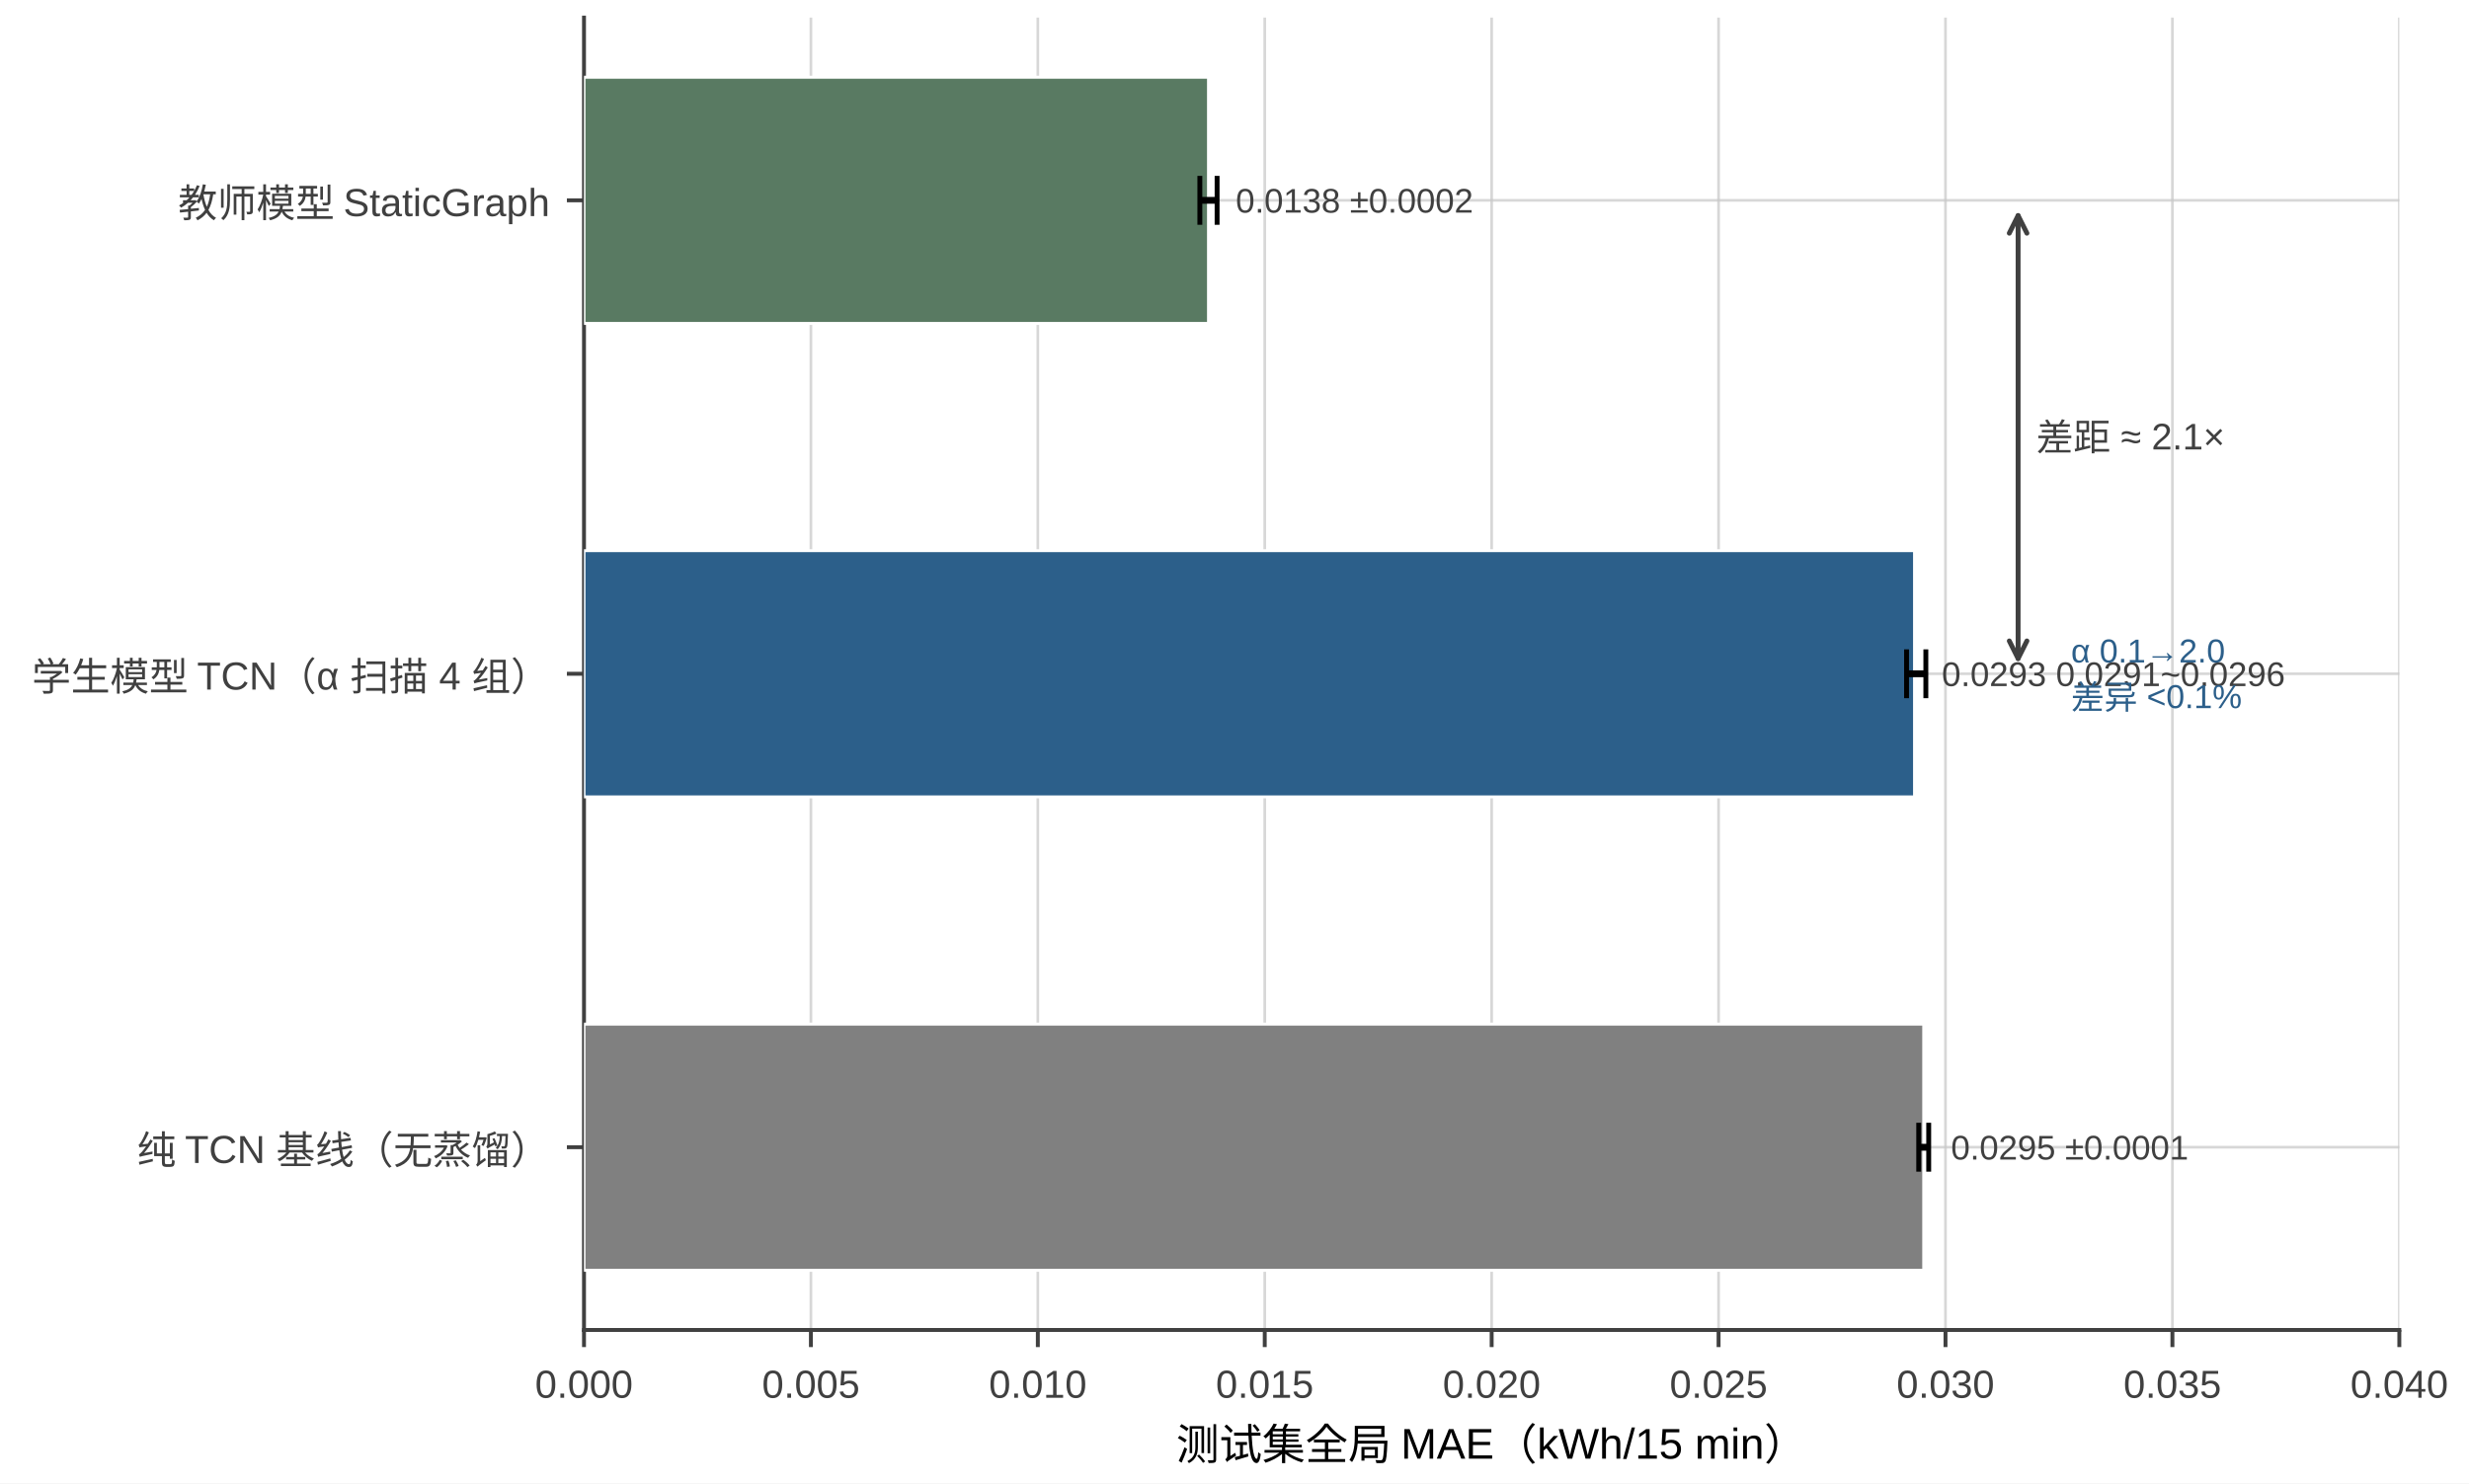
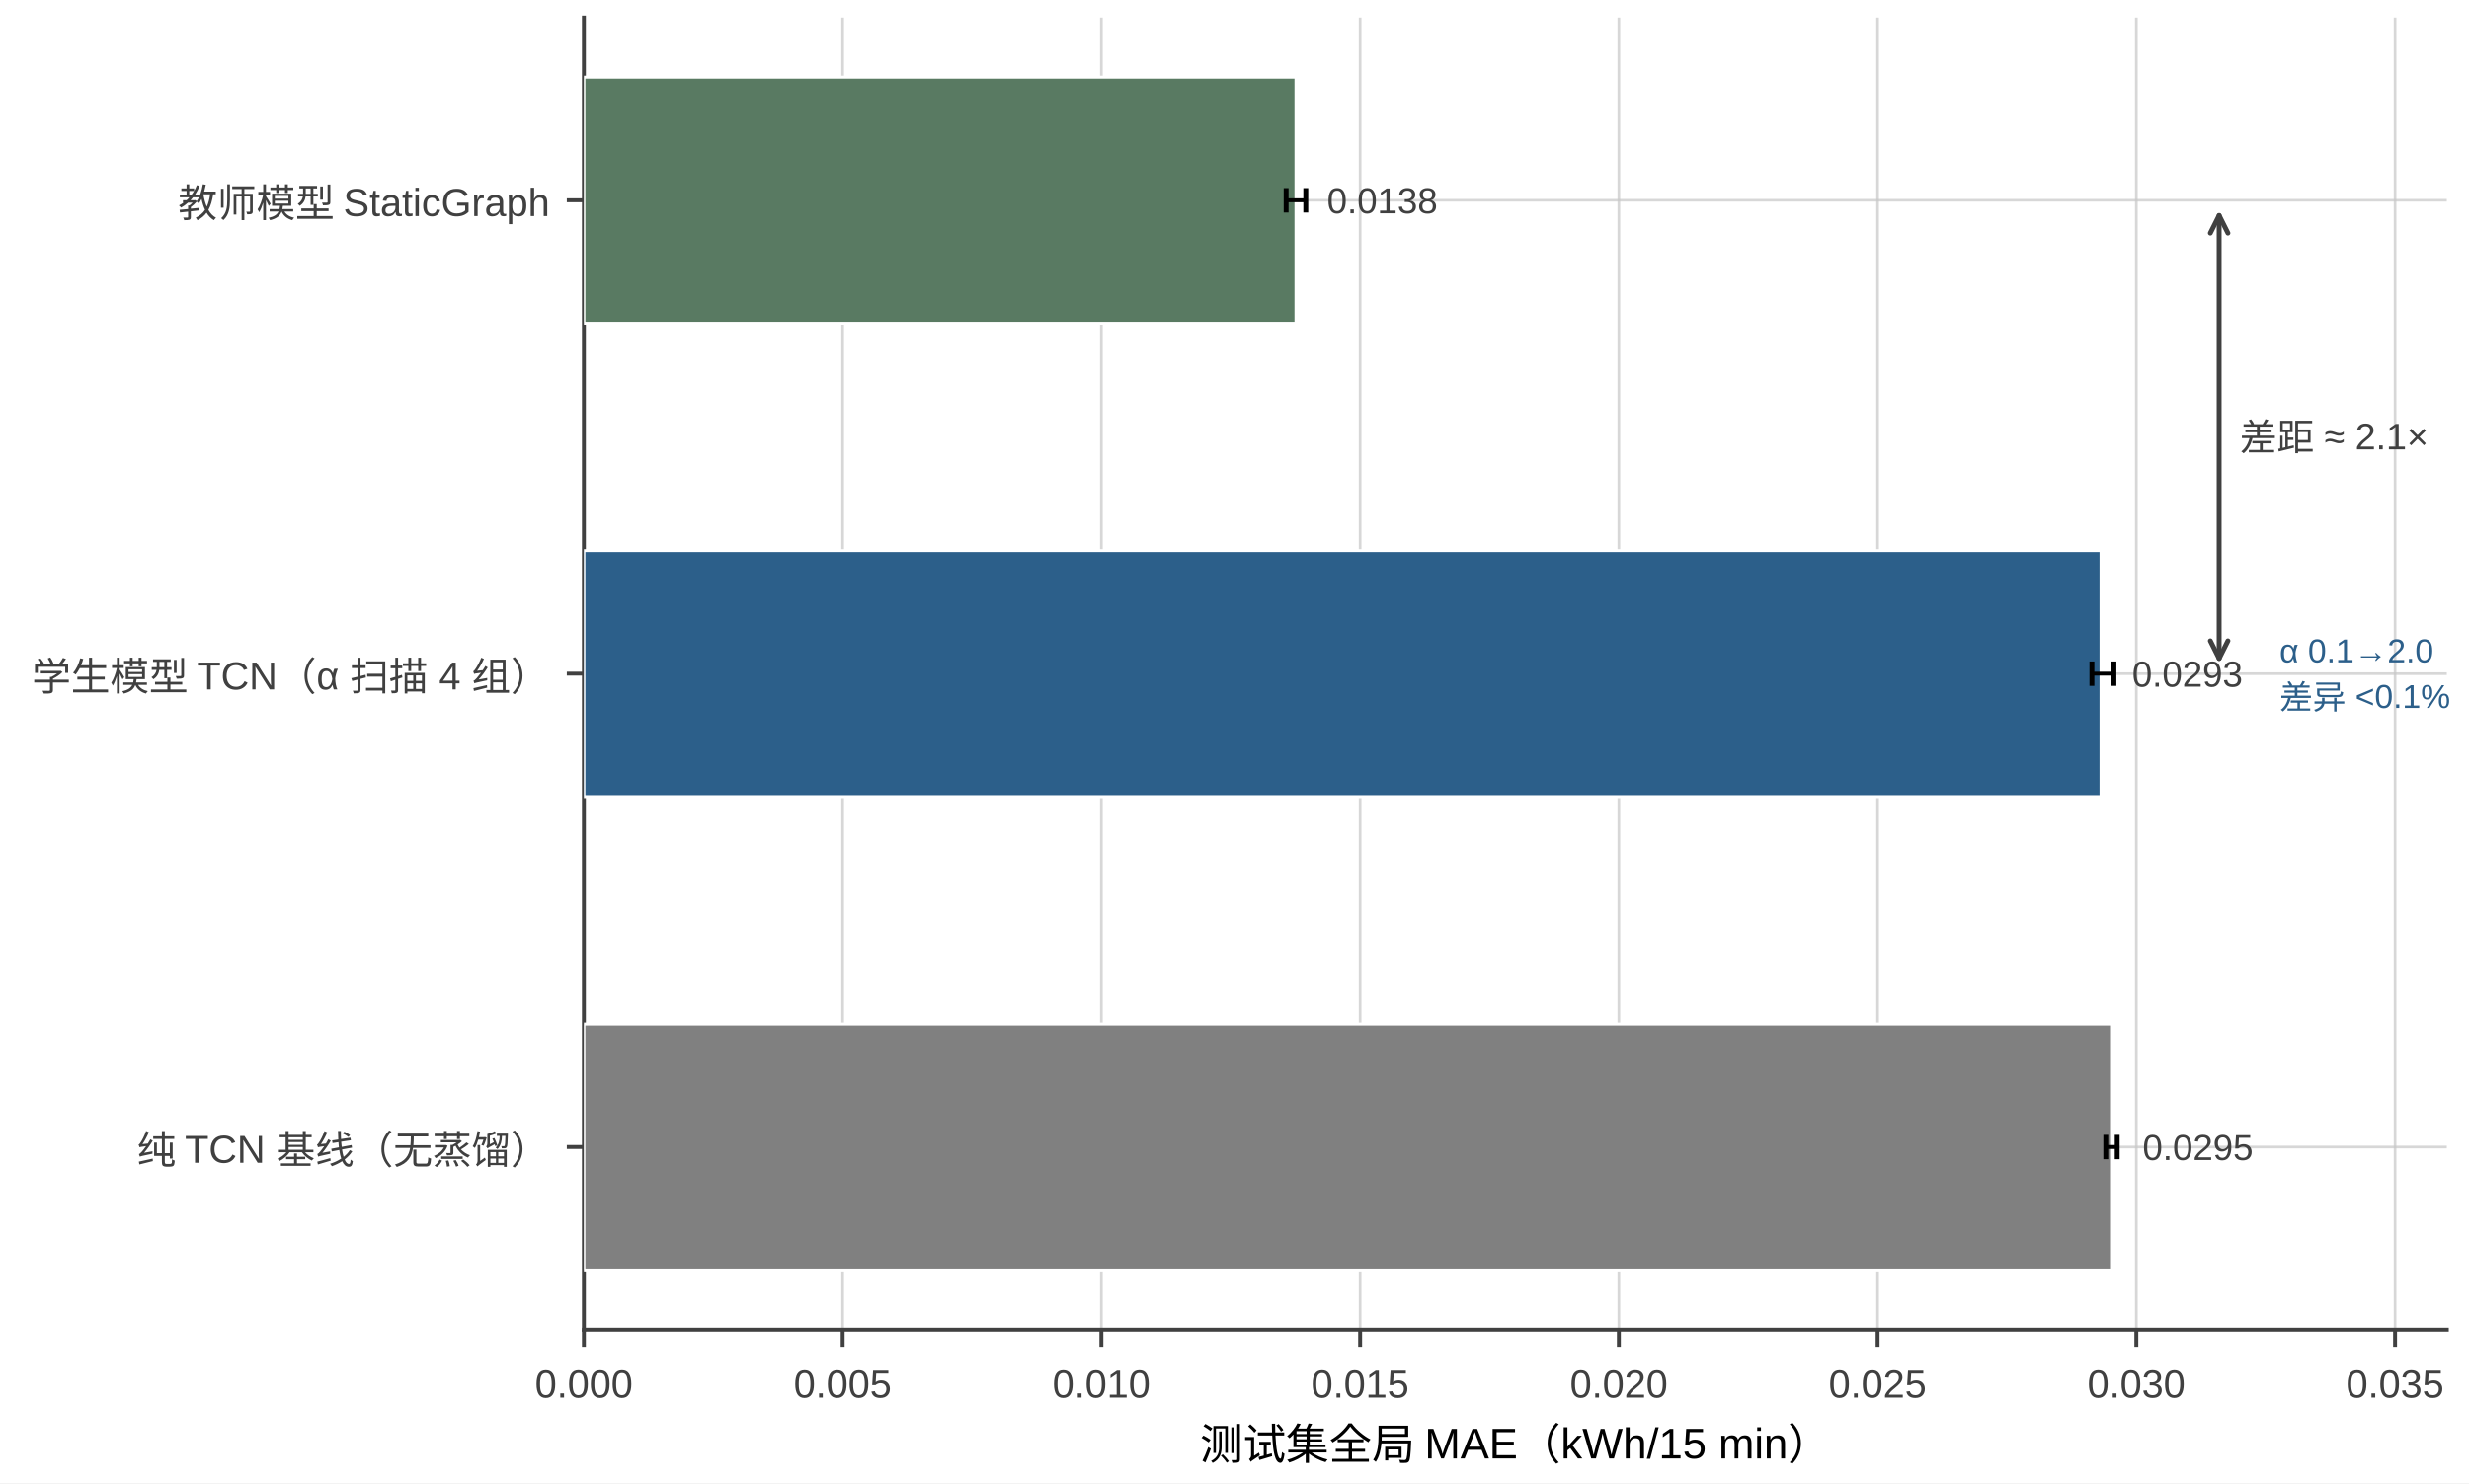
- <svg xmlns="http://www.w3.org/2000/svg" xmlns:xlink="http://www.w3.org/1999/xlink" width="505.2pt" height="303.6pt" viewBox="0 0 505.2 303.6" version="1.1">
+ <svg xmlns="http://www.w3.org/2000/svg" xmlns:xlink="http://www.w3.org/1999/xlink" width="505.269pt" height="303.6pt" viewBox="0 0 505.269 303.6" version="1.1">
  <defs>
    <style type="text/css">*{stroke-linejoin: round; stroke-linecap: butt}</style>
  </defs>
  <g id="figure_1">
    <g id="patch_1">
-       <path d="M 0 303.6  L 505.2 303.6  L 505.2 0  L 0 0  z " style="fill: #ffffff" />
+       <path d="M 0 303.6  L 505.269 303.6  L 505.269 0  L 0 0  z " style="fill: #ffffff" />
    </g>
    <g id="axes_1">
      <g id="patch_2">
-         <path d="M 119.496 272.2  L 490.943 272.2  L 490.943 3.6  L 119.496 3.6  z " style="fill: #ffffff" />
+         <path d="M 119.496 272.2  L 500.729 272.2  L 500.729 3.6  L 119.496 3.6  z " style="fill: #ffffff" />
      </g>
      <g id="matplotlib.axis_1">
        <g id="xtick_1">
          <g id="line2d_1">
-             <path d="M 119.496 272.2  L 119.496 3.6  " clip-path="url(#p952177cb88)" style="fill: none; stroke: #c8c8c8; stroke-opacity: 0.72; stroke-width: 0.55; stroke-linecap: square" />
+             <path d="M 119.496 272.2  L 119.496 3.6  " clip-path="url(#p9fd9e25c3b)" style="fill: none; stroke: #c8c8c8; stroke-opacity: 0.72; stroke-width: 0.55; stroke-linecap: square" />
          </g>
          <g id="line2d_2">
            <defs>
-               <path id="ma2bcc87f62" d="M 0 0  L 0 3.5  " style="stroke: #404040; stroke-width: 0.8" />
+               <path id="m93ea32a7a0" d="M 0 0  L 0 3.5  " style="stroke: #404040; stroke-width: 0.8" />
            </defs>
            <g>
-               <use xlink:href="#ma2bcc87f62" x="119.496" y="272.2" style="fill: #404040; stroke: #404040; stroke-width: 0.8" />
+               <use xlink:href="#m93ea32a7a0" x="119.496" y="272.2" style="fill: #404040; stroke: #404040; stroke-width: 0.8" />
            </g>
          </g>
          <g id="text_1">
            <text style="font-size: 8px; font-family: 'PingFang SC', 'Arial', 'Helvetica', 'DejaVu Sans', sans-serif; text-anchor: middle; fill: #404040" x="119.496" y="286.08" transform="rotate(-0 119.4963 286.0795)">0.000</text>
          </g>
        </g>
        <g id="xtick_2">
          <g id="line2d_3">
-             <path d="M 165.927 272.2  L 165.927 3.6  " clip-path="url(#p952177cb88)" style="fill: none; stroke: #c8c8c8; stroke-opacity: 0.72; stroke-width: 0.55; stroke-linecap: square" />
+             <path d="M 172.445 272.2  L 172.445 3.6  " clip-path="url(#p9fd9e25c3b)" style="fill: none; stroke: #c8c8c8; stroke-opacity: 0.72; stroke-width: 0.55; stroke-linecap: square" />
          </g>
          <g id="line2d_4">
            <g>
-               <use xlink:href="#ma2bcc87f62" x="165.927" y="272.2" style="fill: #404040; stroke: #404040; stroke-width: 0.8" />
+               <use xlink:href="#m93ea32a7a0" x="172.445" y="272.2" style="fill: #404040; stroke: #404040; stroke-width: 0.8" />
            </g>
          </g>
          <g id="text_2">
-             <text style="font-size: 8px; font-family: 'PingFang SC', 'Arial', 'Helvetica', 'DejaVu Sans', sans-serif; text-anchor: middle; fill: #404040" x="165.927" y="286.08" transform="rotate(-0 165.9271 286.0795)">0.005</text>
+             <text style="font-size: 8px; font-family: 'PingFang SC', 'Arial', 'Helvetica', 'DejaVu Sans', sans-serif; text-anchor: middle; fill: #404040" x="172.445" y="286.08" transform="rotate(-0 172.4453 286.0795)">0.005</text>
          </g>
        </g>
        <g id="xtick_3">
          <g id="line2d_5">
-             <path d="M 212.358 272.2  L 212.358 3.6  " clip-path="url(#p952177cb88)" style="fill: none; stroke: #c8c8c8; stroke-opacity: 0.72; stroke-width: 0.55; stroke-linecap: square" />
+             <path d="M 225.394 272.2  L 225.394 3.6  " clip-path="url(#p9fd9e25c3b)" style="fill: none; stroke: #c8c8c8; stroke-opacity: 0.72; stroke-width: 0.55; stroke-linecap: square" />
          </g>
          <g id="line2d_6">
            <g>
-               <use xlink:href="#ma2bcc87f62" x="212.358" y="272.2" style="fill: #404040; stroke: #404040; stroke-width: 0.8" />
+               <use xlink:href="#m93ea32a7a0" x="225.394" y="272.2" style="fill: #404040; stroke: #404040; stroke-width: 0.8" />
            </g>
          </g>
          <g id="text_3">
-             <text style="font-size: 8px; font-family: 'PingFang SC', 'Arial', 'Helvetica', 'DejaVu Sans', sans-serif; text-anchor: middle; fill: #404040" x="212.358" y="286.08" transform="rotate(-0 212.358 286.0795)">0.010</text>
+             <text style="font-size: 8px; font-family: 'PingFang SC', 'Arial', 'Helvetica', 'DejaVu Sans', sans-serif; text-anchor: middle; fill: #404040" x="225.394" y="286.08" transform="rotate(-0 225.3943 286.0795)">0.010</text>
          </g>
        </g>
        <g id="xtick_4">
          <g id="line2d_7">
-             <path d="M 258.789 272.2  L 258.789 3.6  " clip-path="url(#p952177cb88)" style="fill: none; stroke: #c8c8c8; stroke-opacity: 0.72; stroke-width: 0.55; stroke-linecap: square" />
+             <path d="M 278.343 272.2  L 278.343 3.6  " clip-path="url(#p9fd9e25c3b)" style="fill: none; stroke: #c8c8c8; stroke-opacity: 0.72; stroke-width: 0.55; stroke-linecap: square" />
          </g>
          <g id="line2d_8">
            <g>
-               <use xlink:href="#ma2bcc87f62" x="258.789" y="272.2" style="fill: #404040; stroke: #404040; stroke-width: 0.8" />
+               <use xlink:href="#m93ea32a7a0" x="278.343" y="272.2" style="fill: #404040; stroke: #404040; stroke-width: 0.8" />
            </g>
          </g>
          <g id="text_4">
-             <text style="font-size: 8px; font-family: 'PingFang SC', 'Arial', 'Helvetica', 'DejaVu Sans', sans-serif; text-anchor: middle; fill: #404040" x="258.789" y="286.08" transform="rotate(-0 258.7889 286.0795)">0.015</text>
+             <text style="font-size: 8px; font-family: 'PingFang SC', 'Arial', 'Helvetica', 'DejaVu Sans', sans-serif; text-anchor: middle; fill: #404040" x="278.343" y="286.08" transform="rotate(-0 278.3433 286.0795)">0.015</text>
          </g>
        </g>
        <g id="xtick_5">
          <g id="line2d_9">
-             <path d="M 305.22 272.2  L 305.22 3.6  " clip-path="url(#p952177cb88)" style="fill: none; stroke: #c8c8c8; stroke-opacity: 0.72; stroke-width: 0.55; stroke-linecap: square" />
+             <path d="M 331.292 272.2  L 331.292 3.6  " clip-path="url(#p9fd9e25c3b)" style="fill: none; stroke: #c8c8c8; stroke-opacity: 0.72; stroke-width: 0.55; stroke-linecap: square" />
          </g>
          <g id="line2d_10">
            <g>
-               <use xlink:href="#ma2bcc87f62" x="305.22" y="272.2" style="fill: #404040; stroke: #404040; stroke-width: 0.8" />
+               <use xlink:href="#m93ea32a7a0" x="331.292" y="272.2" style="fill: #404040; stroke: #404040; stroke-width: 0.8" />
            </g>
          </g>
          <g id="text_5">
-             <text style="font-size: 8px; font-family: 'PingFang SC', 'Arial', 'Helvetica', 'DejaVu Sans', sans-serif; text-anchor: middle; fill: #404040" x="305.22" y="286.08" transform="rotate(-0 305.2198 286.0795)">0.020</text>
+             <text style="font-size: 8px; font-family: 'PingFang SC', 'Arial', 'Helvetica', 'DejaVu Sans', sans-serif; text-anchor: middle; fill: #404040" x="331.292" y="286.08" transform="rotate(-0 331.2923 286.0795)">0.020</text>
          </g>
        </g>
        <g id="xtick_6">
          <g id="line2d_11">
-             <path d="M 351.651 272.2  L 351.651 3.6  " clip-path="url(#p952177cb88)" style="fill: none; stroke: #c8c8c8; stroke-opacity: 0.72; stroke-width: 0.55; stroke-linecap: square" />
+             <path d="M 384.241 272.2  L 384.241 3.6  " clip-path="url(#p9fd9e25c3b)" style="fill: none; stroke: #c8c8c8; stroke-opacity: 0.72; stroke-width: 0.55; stroke-linecap: square" />
          </g>
          <g id="line2d_12">
            <g>
-               <use xlink:href="#ma2bcc87f62" x="351.651" y="272.2" style="fill: #404040; stroke: #404040; stroke-width: 0.8" />
+               <use xlink:href="#m93ea32a7a0" x="384.241" y="272.2" style="fill: #404040; stroke: #404040; stroke-width: 0.8" />
            </g>
          </g>
          <g id="text_6">
-             <text style="font-size: 8px; font-family: 'PingFang SC', 'Arial', 'Helvetica', 'DejaVu Sans', sans-serif; text-anchor: middle; fill: #404040" x="351.651" y="286.08" transform="rotate(-0 351.6506 286.0795)">0.025</text>
+             <text style="font-size: 8px; font-family: 'PingFang SC', 'Arial', 'Helvetica', 'DejaVu Sans', sans-serif; text-anchor: middle; fill: #404040" x="384.241" y="286.08" transform="rotate(-0 384.2413 286.0795)">0.025</text>
          </g>
        </g>
        <g id="xtick_7">
          <g id="line2d_13">
-             <path d="M 398.082 272.2  L 398.082 3.6  " clip-path="url(#p952177cb88)" style="fill: none; stroke: #c8c8c8; stroke-opacity: 0.72; stroke-width: 0.55; stroke-linecap: square" />
+             <path d="M 437.19 272.2  L 437.19 3.6  " clip-path="url(#p9fd9e25c3b)" style="fill: none; stroke: #c8c8c8; stroke-opacity: 0.72; stroke-width: 0.55; stroke-linecap: square" />
          </g>
          <g id="line2d_14">
            <g>
-               <use xlink:href="#ma2bcc87f62" x="398.082" y="272.2" style="fill: #404040; stroke: #404040; stroke-width: 0.8" />
+               <use xlink:href="#m93ea32a7a0" x="437.19" y="272.2" style="fill: #404040; stroke: #404040; stroke-width: 0.8" />
            </g>
          </g>
          <g id="text_7">
-             <text style="font-size: 8px; font-family: 'PingFang SC', 'Arial', 'Helvetica', 'DejaVu Sans', sans-serif; text-anchor: middle; fill: #404040" x="398.082" y="286.08" transform="rotate(-0 398.0815 286.0795)">0.030</text>
+             <text style="font-size: 8px; font-family: 'PingFang SC', 'Arial', 'Helvetica', 'DejaVu Sans', sans-serif; text-anchor: middle; fill: #404040" x="437.19" y="286.08" transform="rotate(-0 437.1903 286.0795)">0.030</text>
          </g>
        </g>
        <g id="xtick_8">
          <g id="line2d_15">
-             <path d="M 444.512 272.2  L 444.512 3.6  " clip-path="url(#p952177cb88)" style="fill: none; stroke: #c8c8c8; stroke-opacity: 0.72; stroke-width: 0.55; stroke-linecap: square" />
+             <path d="M 490.139 272.2  L 490.139 3.6  " clip-path="url(#p9fd9e25c3b)" style="fill: none; stroke: #c8c8c8; stroke-opacity: 0.72; stroke-width: 0.55; stroke-linecap: square" />
          </g>
          <g id="line2d_16">
            <g>
-               <use xlink:href="#ma2bcc87f62" x="444.512" y="272.2" style="fill: #404040; stroke: #404040; stroke-width: 0.8" />
+               <use xlink:href="#m93ea32a7a0" x="490.139" y="272.2" style="fill: #404040; stroke: #404040; stroke-width: 0.8" />
            </g>
          </g>
          <g id="text_8">
-             <text style="font-size: 8px; font-family: 'PingFang SC', 'Arial', 'Helvetica', 'DejaVu Sans', sans-serif; text-anchor: middle; fill: #404040" x="444.512" y="286.08" transform="rotate(-0 444.5124 286.0795)">0.035</text>
-           </g>
-         </g>
-         <g id="xtick_9">
-           <g id="line2d_17">
-             <path d="M 490.943 272.2  L 490.943 3.6  " clip-path="url(#p952177cb88)" style="fill: none; stroke: #c8c8c8; stroke-opacity: 0.72; stroke-width: 0.55; stroke-linecap: square" />
-           </g>
-           <g id="line2d_18">
-             <g>
-               <use xlink:href="#ma2bcc87f62" x="490.943" y="272.2" style="fill: #404040; stroke: #404040; stroke-width: 0.8" />
-             </g>
-           </g>
-           <g id="text_9">
-             <text style="font-size: 8px; font-family: 'PingFang SC', 'Arial', 'Helvetica', 'DejaVu Sans', sans-serif; text-anchor: middle; fill: #404040" x="490.943" y="286.08" transform="rotate(-0 490.9433 286.0795)">0.040</text>
-           </g>
-         </g>
-         <g id="text_10">
-           <text style="font-size: 8.8px; font-family: 'PingFang SC', 'Arial', 'Helvetica', 'DejaVu Sans', sans-serif; text-anchor: middle" x="305.22" y="298.768" transform="rotate(-0 305.2198 298.7675)">测试集全局 MAE（kWh/15 min）</text>
+             <text style="font-size: 8px; font-family: 'PingFang SC', 'Arial', 'Helvetica', 'DejaVu Sans', sans-serif; text-anchor: middle; fill: #404040" x="490.139" y="286.08" transform="rotate(-0 490.1394 286.0795)">0.035</text>
+           </g>
+         </g>
+         <g id="text_9">
+           <text style="font-size: 8.8px; font-family: 'PingFang SC', 'Arial', 'Helvetica', 'DejaVu Sans', sans-serif; text-anchor: middle" x="310.113" y="298.768" transform="rotate(-0 310.1127 298.7675)">测试集全局 MAE（kWh/15 min）</text>
        </g>
      </g>
      <g id="matplotlib.axis_2">
        <g id="ytick_1">
+           <g id="line2d_17">
+             <path d="M 119.496 41.002  L 500.729 41.002  " clip-path="url(#p9fd9e25c3b)" style="fill: none; stroke: #c8c8c8; stroke-opacity: 0.72; stroke-width: 0.55; stroke-linecap: square" />
+           </g>
+           <g id="line2d_18">
+             <defs>
+               <path id="m802fc51efb" d="M 0 0  L -3.5 0  " style="stroke: #404040; stroke-width: 0.8" />
+             </defs>
+             <g>
+               <use xlink:href="#m802fc51efb" x="119.496" y="41.002" style="fill: #404040; stroke: #404040; stroke-width: 0.8" />
+             </g>
+           </g>
+           <g id="text_10">
+             <text style="font-size: 8px; font-family: 'PingFang SC', 'Arial', 'Helvetica', 'DejaVu Sans', sans-serif; text-anchor: end; fill: #404040" x="112.496" y="44.442" transform="rotate(-0 112.4963 44.44239)">教师模型 StaticGraph</text>
+           </g>
+         </g>
+         <g id="ytick_2">
          <g id="line2d_19">
-             <path d="M 119.496 41.002  L 490.943 41.002  " clip-path="url(#p952177cb88)" style="fill: none; stroke: #c8c8c8; stroke-opacity: 0.72; stroke-width: 0.55; stroke-linecap: square" />
+             <path d="M 119.496 137.9  L 500.729 137.9  " clip-path="url(#p9fd9e25c3b)" style="fill: none; stroke: #c8c8c8; stroke-opacity: 0.72; stroke-width: 0.55; stroke-linecap: square" />
          </g>
          <g id="line2d_20">
-             <defs>
-               <path id="m50e6d853bc" d="M 0 0  L -3.5 0  " style="stroke: #404040; stroke-width: 0.8" />
-             </defs>
-             <g>
-               <use xlink:href="#m50e6d853bc" x="119.496" y="41.002" style="fill: #404040; stroke: #404040; stroke-width: 0.8" />
+             <g>
+               <use xlink:href="#m802fc51efb" x="119.496" y="137.9" style="fill: #404040; stroke: #404040; stroke-width: 0.8" />
            </g>
          </g>
          <g id="text_11">
-             <text style="font-size: 8px; font-family: 'PingFang SC', 'Arial', 'Helvetica', 'DejaVu Sans', sans-serif; text-anchor: end; fill: #404040" x="112.496" y="44.442" transform="rotate(-0 112.4963 44.44239)">教师模型 StaticGraph</text>
-           </g>
-         </g>
-         <g id="ytick_2">
+             <text style="font-size: 8px; font-family: 'PingFang SC', 'Arial', 'Helvetica', 'DejaVu Sans', sans-serif; text-anchor: end; fill: #404040" x="112.496" y="141.34" transform="rotate(-0 112.4963 141.3398)">学生模型 TCN（α 扫描 4 组）</text>
+           </g>
+         </g>
+         <g id="ytick_3">
          <g id="line2d_21">
-             <path d="M 119.496 137.9  L 490.943 137.9  " clip-path="url(#p952177cb88)" style="fill: none; stroke: #c8c8c8; stroke-opacity: 0.72; stroke-width: 0.55; stroke-linecap: square" />
+             <path d="M 119.496 234.797  L 500.729 234.797  " clip-path="url(#p9fd9e25c3b)" style="fill: none; stroke: #c8c8c8; stroke-opacity: 0.72; stroke-width: 0.55; stroke-linecap: square" />
          </g>
          <g id="line2d_22">
            <g>
-               <use xlink:href="#m50e6d853bc" x="119.496" y="137.9" style="fill: #404040; stroke: #404040; stroke-width: 0.8" />
+               <use xlink:href="#m802fc51efb" x="119.496" y="234.797" style="fill: #404040; stroke: #404040; stroke-width: 0.8" />
            </g>
          </g>
          <g id="text_12">
-             <text style="font-size: 8px; font-family: 'PingFang SC', 'Arial', 'Helvetica', 'DejaVu Sans', sans-serif; text-anchor: end; fill: #404040" x="112.496" y="141.34" transform="rotate(-0 112.4963 141.3398)">学生模型 TCN（α 扫描 4 组）</text>
-           </g>
-         </g>
-         <g id="ytick_3">
-           <g id="line2d_23">
-             <path d="M 119.496 234.797  L 490.943 234.797  " clip-path="url(#p952177cb88)" style="fill: none; stroke: #c8c8c8; stroke-opacity: 0.72; stroke-width: 0.55; stroke-linecap: square" />
-           </g>
-           <g id="line2d_24">
-             <g>
-               <use xlink:href="#m50e6d853bc" x="119.496" y="234.797" style="fill: #404040; stroke: #404040; stroke-width: 0.8" />
-             </g>
-           </g>
-           <g id="text_13">
            <text style="font-size: 8px; font-family: 'PingFang SC', 'Arial', 'Helvetica', 'DejaVu Sans', sans-serif; text-anchor: end; fill: #404040" x="112.496" y="238.237" transform="rotate(-0 112.4963 238.2371)">纯 TCN 基线（无蒸馏）</text>
          </g>
        </g>
      </g>
      <g id="patch_3">
        <path d="M 119.496 272.2  L 119.496 3.6  " style="fill: none; stroke: #404040; stroke-width: 0.8; stroke-linejoin: miter; stroke-linecap: square" />
      </g>
      <g id="patch_4">
-         <path d="M 119.496 272.2  L 490.943 272.2  " style="fill: none; stroke: #404040; stroke-width: 0.8; stroke-linejoin: miter; stroke-linecap: square" />
+         <path d="M 119.496 272.2  L 500.729 272.2  " style="fill: none; stroke: #404040; stroke-width: 0.8; stroke-linejoin: miter; stroke-linecap: square" />
      </g>
      <g id="patch_5">
-         <path d="M 119.496 15.809  L 247.274 15.809  L 247.274 66.196  L 119.496 66.196  z " clip-path="url(#p952177cb88)" style="fill: #597a62; stroke: #ffffff; stroke-width: 0.6; stroke-linejoin: miter" />
+         <path d="M 119.496 15.809  L 265.212 15.809  L 265.212 66.196  L 119.496 66.196  z " clip-path="url(#p9fd9e25c3b)" style="fill: #597a62; stroke: #ffffff; stroke-width: 0.6; stroke-linejoin: miter" />
+       </g>
+       <g id="text_13">
+         <text style="font-size: 7.4px; font-family: 'PingFang SC', 'Arial', 'Helvetica', 'DejaVu Sans', sans-serif; text-anchor: start; fill: #404040" x="271.566" y="43.666" transform="rotate(-0 271.5658 43.66639)">0.0138</text>
+       </g>
+       <g id="patch_6">
+         <path d="M 119.496 112.706  L 429.961 112.706  L 429.961 163.093  L 119.496 163.093  z " clip-path="url(#p9fd9e25c3b)" style="fill: #2c5f8a; stroke: #ffffff; stroke-width: 0.6; stroke-linejoin: miter" />
      </g>
      <g id="text_14">
-         <text style="font-size: 7px; font-family: 'PingFang SC', 'Arial', 'Helvetica', 'DejaVu Sans', sans-serif; text-anchor: start; fill: #404040" x="252.846" y="43.522" transform="rotate(-0 252.8457 43.52239)">0.0138  ±0.0002</text>
-       </g>
-       <g id="patch_6">
-         <path d="M 119.496 112.706  L 391.742 112.706  L 391.742 163.093  L 119.496 163.093  z " clip-path="url(#p952177cb88)" style="fill: #2c5f8a; stroke: #ffffff; stroke-width: 0.6; stroke-linejoin: miter" />
+         <text style="font-size: 7.4px; font-family: 'PingFang SC', 'Arial', 'Helvetica', 'DejaVu Sans', sans-serif; text-anchor: start; fill: #404040" x="436.315" y="140.564" transform="rotate(-0 436.3153 140.5638)">0.0293</text>
+       </g>
+       <g id="patch_7">
+         <path d="M 119.496 209.604  L 432.107 209.604  L 432.107 259.99  L 119.496 259.99  z " clip-path="url(#p9fd9e25c3b)" style="fill: #808080; stroke: #ffffff; stroke-width: 0.6; stroke-linejoin: miter" />
      </g>
      <g id="text_15">
-         <text style="font-size: 7px; font-family: 'PingFang SC', 'Arial', 'Helvetica', 'DejaVu Sans', sans-serif; text-anchor: start; fill: #404040" x="397.314" y="140.42" transform="rotate(-0 397.3142 140.4198)">0.0293  0.0291~0.0296</text>
-       </g>
-       <g id="patch_7">
-         <path d="M 119.496 209.604  L 393.624 209.604  L 393.624 259.99  L 119.496 259.99  z " clip-path="url(#p952177cb88)" style="fill: #808080; stroke: #ffffff; stroke-width: 0.6; stroke-linejoin: miter" />
+         <text style="font-size: 7.4px; font-family: 'PingFang SC', 'Arial', 'Helvetica', 'DejaVu Sans', sans-serif; text-anchor: start; fill: #404040" x="438.461" y="237.461" transform="rotate(-0 438.4611 237.4611)">0.0295</text>
      </g>
      <g id="text_16">
-         <text style="font-size: 7px; font-family: 'PingFang SC', 'Arial', 'Helvetica', 'DejaVu Sans', sans-serif; text-anchor: start; fill: #404040" x="399.196" y="237.317" transform="rotate(-0 399.1959 237.3171)">0.0295  ±0.0001</text>
+         <text style="font-size: 6.8px; font-family: 'PingFang SC', 'Arial', 'Helvetica', 'DejaVu Sans', sans-serif; fill: #2c5f8a" transform="translate(466.4927 135.5878)">α 0.1→2.0</text>
+         <text style="font-size: 6.8px; font-family: 'PingFang SC', 'Arial', 'Helvetica', 'DejaVu Sans', sans-serif; fill: #2c5f8a" transform="translate(466.4927 145.1078)">差异 &lt;0.1%</text>
+       </g>
+       <g id="patch_8">
+         <path d="M 454.134 134.78  Q 454.134 89.451 454.134 44.122  " style="fill: none; stroke: #404040; stroke-linecap: round" />
+         <path d="M 455.934 131.18  L 454.134 134.78  L 452.334 131.18  " style="fill: none; stroke: #404040; stroke-linecap: round" />
+         <path d="M 452.334 47.722  L 454.134 44.122  L 455.934 47.722  " style="fill: none; stroke: #404040; stroke-linecap: round" />
      </g>
      <g id="text_17">
-         <text style="font-size: 6.8px; font-family: 'PingFang SC', 'Arial', 'Helvetica', 'DejaVu Sans', sans-serif; fill: #2c5f8a" transform="translate(423.7766 135.5878)">α 0.1→2.0</text>
-         <text style="font-size: 6.8px; font-family: 'PingFang SC', 'Arial', 'Helvetica', 'DejaVu Sans', sans-serif; fill: #2c5f8a" transform="translate(423.7766 145.1078)">差异 &lt;0.1%</text>
-       </g>
-       <g id="patch_8">
-         <path d="M 412.939 134.78  Q 412.939 89.451 412.939 44.122  " style="fill: none; stroke: #404040; stroke-linecap: round" />
-         <path d="M 414.739 131.18  L 412.939 134.78  L 411.139 131.18  " style="fill: none; stroke: #404040; stroke-linecap: round" />
-         <path d="M 411.139 47.722  L 412.939 44.122  L 414.739 47.722  " style="fill: none; stroke: #404040; stroke-linecap: round" />
-       </g>
-       <g id="text_18">
-         <text style="font-size: 7.6px; font-family: 'PingFang SC', 'Arial', 'Helvetica', 'DejaVu Sans', sans-serif; text-anchor: start; fill: #404040" x="416.654" y="92.187" transform="rotate(-0 416.6539 92.18707)">差距 ≈ 2.1×</text>
+         <text style="font-size: 7.6px; font-family: 'PingFang SC', 'Arial', 'Helvetica', 'DejaVu Sans', sans-serif; text-anchor: start; fill: #404040" x="458.37" y="92.187" transform="rotate(-0 458.3699 92.18707)">差距 ≈ 2.1×</text>
      </g>
      <g id="LineCollection_1">
-         <path d="M 245.51 41.002  L 249.038 41.002  " clip-path="url(#p952177cb88)" style="fill: none; stroke: #000000; stroke-width: 1.4" />
+         <path d="M 263.2 41.002  L 267.224 41.002  " clip-path="url(#p9fd9e25c3b)" style="fill: none; stroke: #000000; stroke-width: 0.8" />
+       </g>
+       <g id="line2d_23">
+         <defs>
+           <path id="m922aac532b" d="M 0 2.5  L 0 -2.5  " style="stroke: #000000" />
+         </defs>
+         <g clip-path="url(#p9fd9e25c3b)">
+           <use xlink:href="#m922aac532b" x="263.2" y="41.002" style="fill: #1f77b4; stroke: #000000" />
+         </g>
+       </g>
+       <g id="line2d_24">
+         <g clip-path="url(#p9fd9e25c3b)">
+           <use xlink:href="#m922aac532b" x="267.224" y="41.002" style="fill: #1f77b4; stroke: #000000" />
+         </g>
+       </g>
+       <g id="LineCollection_2">
+         <path d="M 428.102 137.9  L 432.605 137.9  " clip-path="url(#p9fd9e25c3b)" style="fill: none; stroke: #000000; stroke-width: 0.8" />
      </g>
      <g id="line2d_25">
-         <defs>
-           <path id="m00740b68ee" d="M 0 5  L 0 -5  " style="stroke: #000000" />
-         </defs>
-         <g clip-path="url(#p952177cb88)">
-           <use xlink:href="#m00740b68ee" x="245.51" y="41.002" style="fill: #1f77b4; stroke: #000000" />
+         <g clip-path="url(#p9fd9e25c3b)">
+           <use xlink:href="#m922aac532b" x="428.102" y="137.9" style="fill: #1f77b4; stroke: #000000" />
        </g>
      </g>
      <g id="line2d_26">
-         <g clip-path="url(#p952177cb88)">
-           <use xlink:href="#m00740b68ee" x="249.038" y="41.002" style="fill: #1f77b4; stroke: #000000" />
-         </g>
-       </g>
-       <g id="LineCollection_2">
-         <path d="M 390.112 137.9  L 394.061 137.9  " clip-path="url(#p952177cb88)" style="fill: none; stroke: #000000; stroke-width: 1.4" />
+         <g clip-path="url(#p9fd9e25c3b)">
+           <use xlink:href="#m922aac532b" x="432.605" y="137.9" style="fill: #1f77b4; stroke: #000000" />
+         </g>
+       </g>
+       <g id="LineCollection_3">
+         <path d="M 430.942 234.797  L 433.272 234.797  " clip-path="url(#p9fd9e25c3b)" style="fill: none; stroke: #000000; stroke-width: 0.8" />
      </g>
      <g id="line2d_27">
-         <g clip-path="url(#p952177cb88)">
-           <use xlink:href="#m00740b68ee" x="390.112" y="137.9" style="fill: #1f77b4; stroke: #000000" />
+         <g clip-path="url(#p9fd9e25c3b)">
+           <use xlink:href="#m922aac532b" x="430.942" y="234.797" style="fill: #1f77b4; stroke: #000000" />
        </g>
      </g>
      <g id="line2d_28">
-         <g clip-path="url(#p952177cb88)">
-           <use xlink:href="#m00740b68ee" x="394.061" y="137.9" style="fill: #1f77b4; stroke: #000000" />
-         </g>
-       </g>
-       <g id="LineCollection_3">
-         <path d="M 392.603 234.797  L 394.646 234.797  " clip-path="url(#p952177cb88)" style="fill: none; stroke: #000000; stroke-width: 1.4" />
-       </g>
-       <g id="line2d_29">
-         <g clip-path="url(#p952177cb88)">
-           <use xlink:href="#m00740b68ee" x="392.603" y="234.797" style="fill: #1f77b4; stroke: #000000" />
-         </g>
-       </g>
-       <g id="line2d_30">
-         <g clip-path="url(#p952177cb88)">
-           <use xlink:href="#m00740b68ee" x="394.646" y="234.797" style="fill: #1f77b4; stroke: #000000" />
+         <g clip-path="url(#p9fd9e25c3b)">
+           <use xlink:href="#m922aac532b" x="433.272" y="234.797" style="fill: #1f77b4; stroke: #000000" />
        </g>
      </g>
    </g>
  </g>
  <defs>
-     <clipPath id="p952177cb88">
-       <rect x="119.496" y="3.6" width="371.447" height="268.6" />
+     <clipPath id="p9fd9e25c3b">
+       <rect x="119.496" y="3.6" width="381.233" height="268.6" />
    </clipPath>
  </defs>
</svg>
